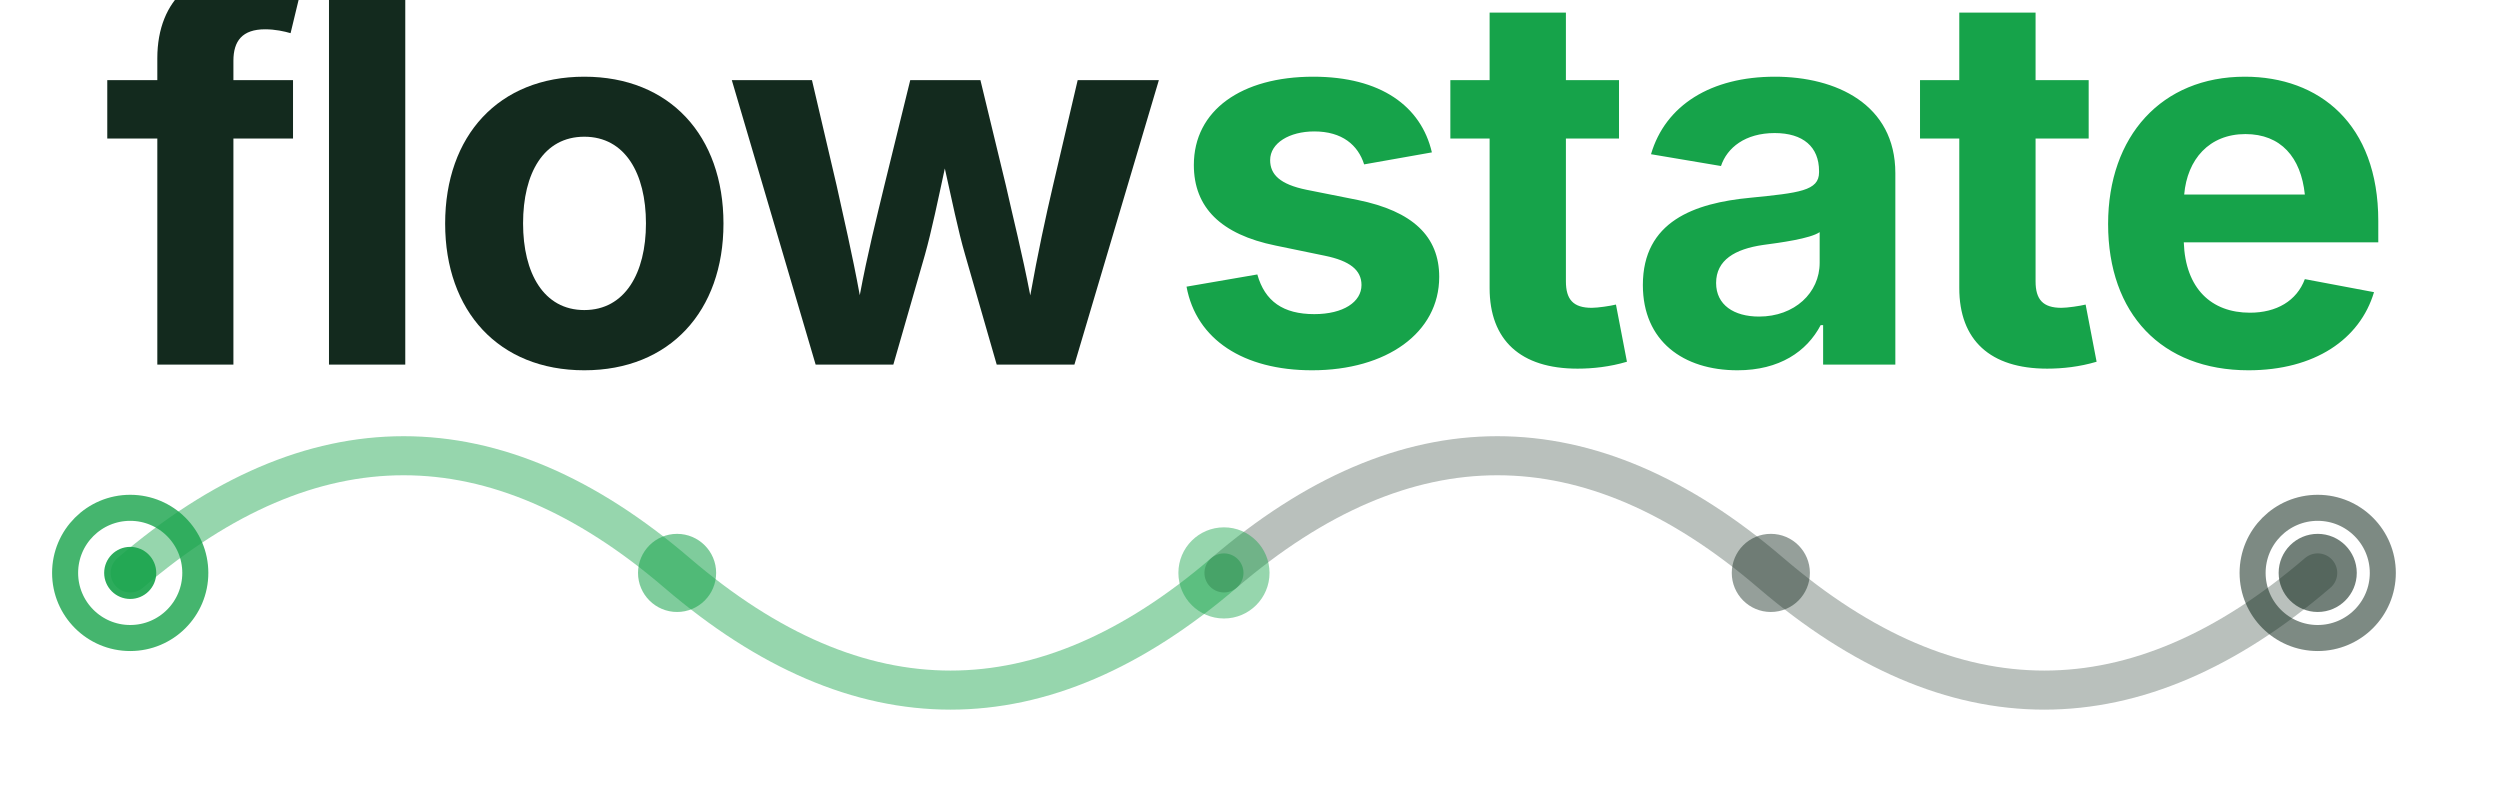
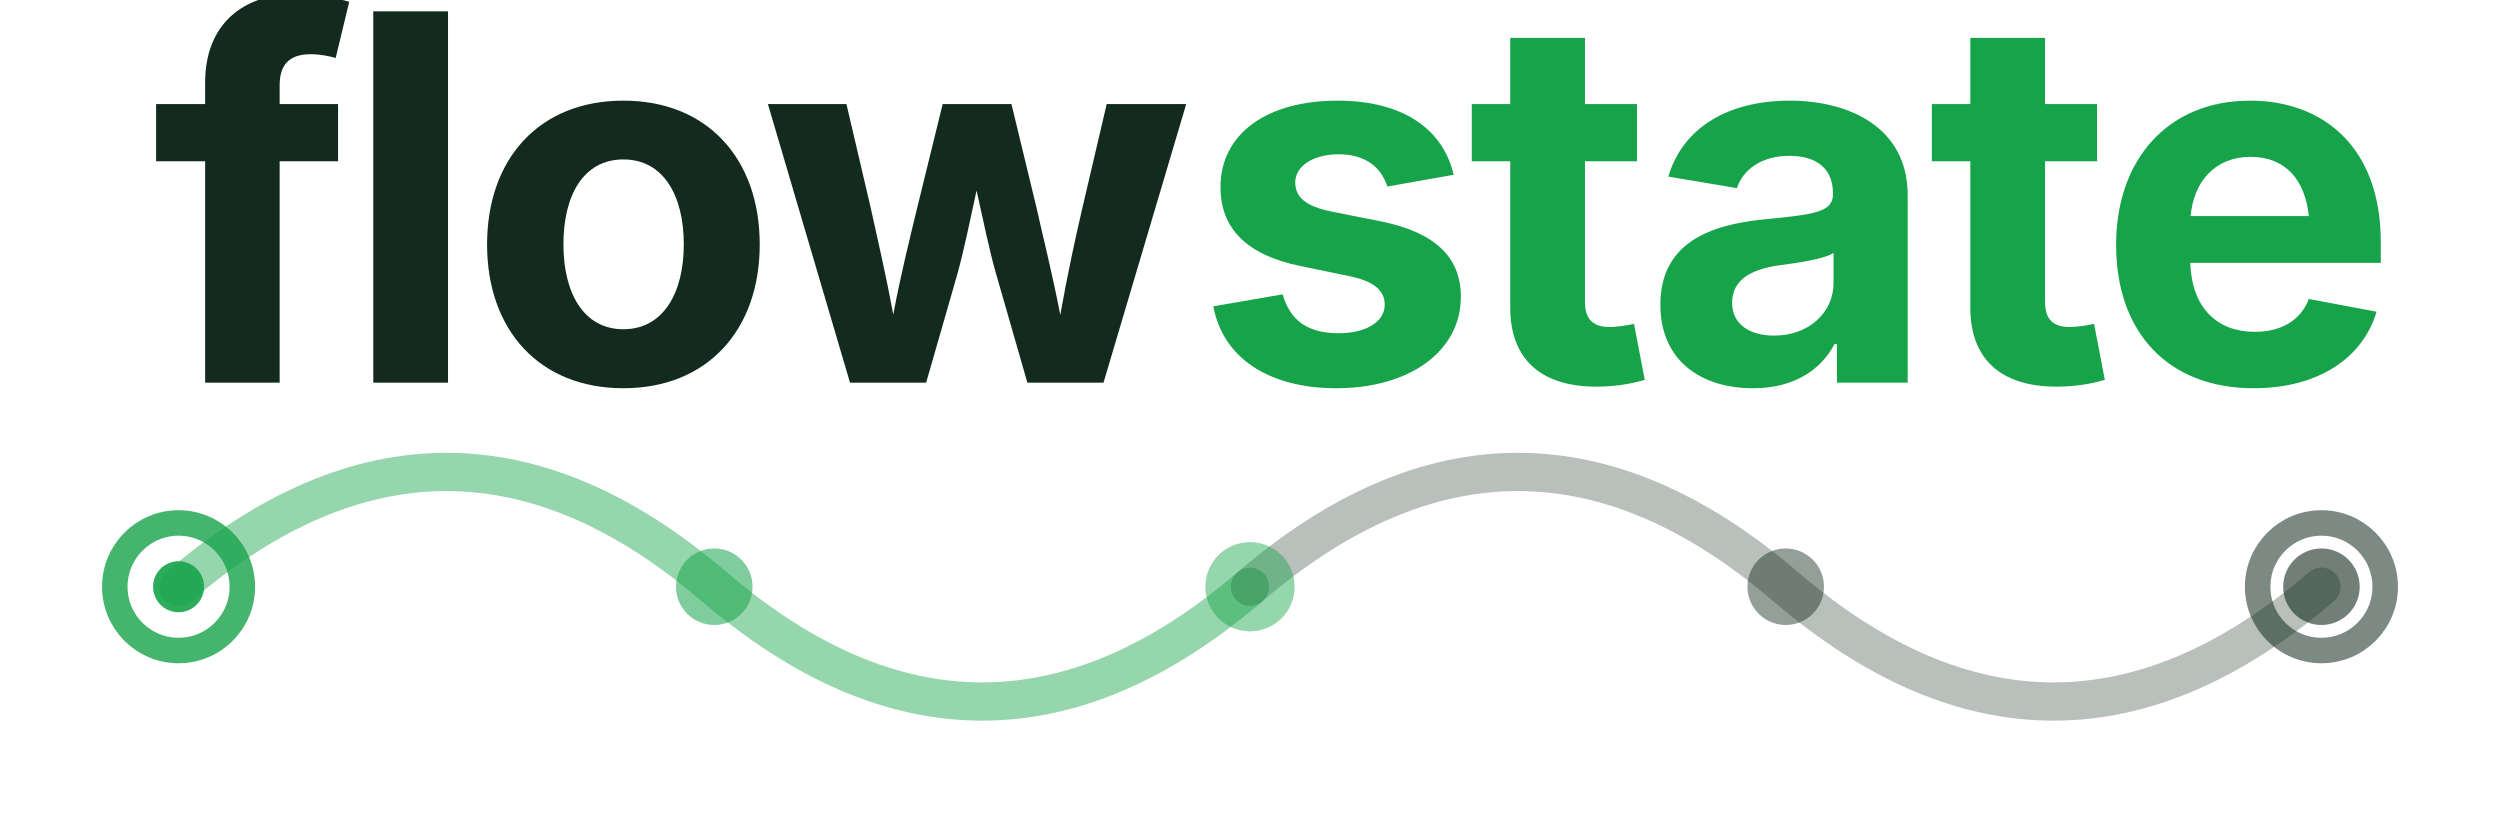
- <svg xmlns="http://www.w3.org/2000/svg" viewBox="4 2 192 62">
+ <svg xmlns="http://www.w3.org/2000/svg" viewBox="0 0 196 64">
  <text x="100" y="30" text-anchor="middle" font-family="system-ui, -apple-system, 'Segoe UI', sans-serif" font-size="40" font-weight="700" letter-spacing="-1" fill="#132a1e">flow<tspan fill="#16a34a">state</tspan>
  </text>
  <path d="M14,46 C28,34 42,34 56,46 C70,58 84,58 98,46" stroke="#16a34a" stroke-width="3" fill="none" opacity="0.45" stroke-linecap="round" />
  <path d="M98,46 C112,34 126,34 140,46 C154,58 168,58 182,46" stroke="#132a1e" stroke-width="3" fill="none" opacity="0.3" stroke-linecap="round" />
  <circle cx="14" cy="46" r="5" fill="none" stroke="#16a34a" stroke-width="2" opacity="0.8" />
  <circle cx="14" cy="46" r="2" fill="#16a34a" opacity="0.9" />
  <circle cx="56" cy="46" r="3" fill="#16a34a" opacity="0.55" />
  <circle cx="98" cy="46" r="3.5" fill="#16a34a" opacity="0.45" />
  <circle cx="140" cy="46" r="3" fill="#132a1e" opacity="0.45" />
  <circle cx="182" cy="46" r="5" fill="none" stroke="#132a1e" stroke-width="2" opacity="0.55" />
  <circle cx="182" cy="46" r="3" fill="#132a1e" opacity="0.6" />
</svg>
